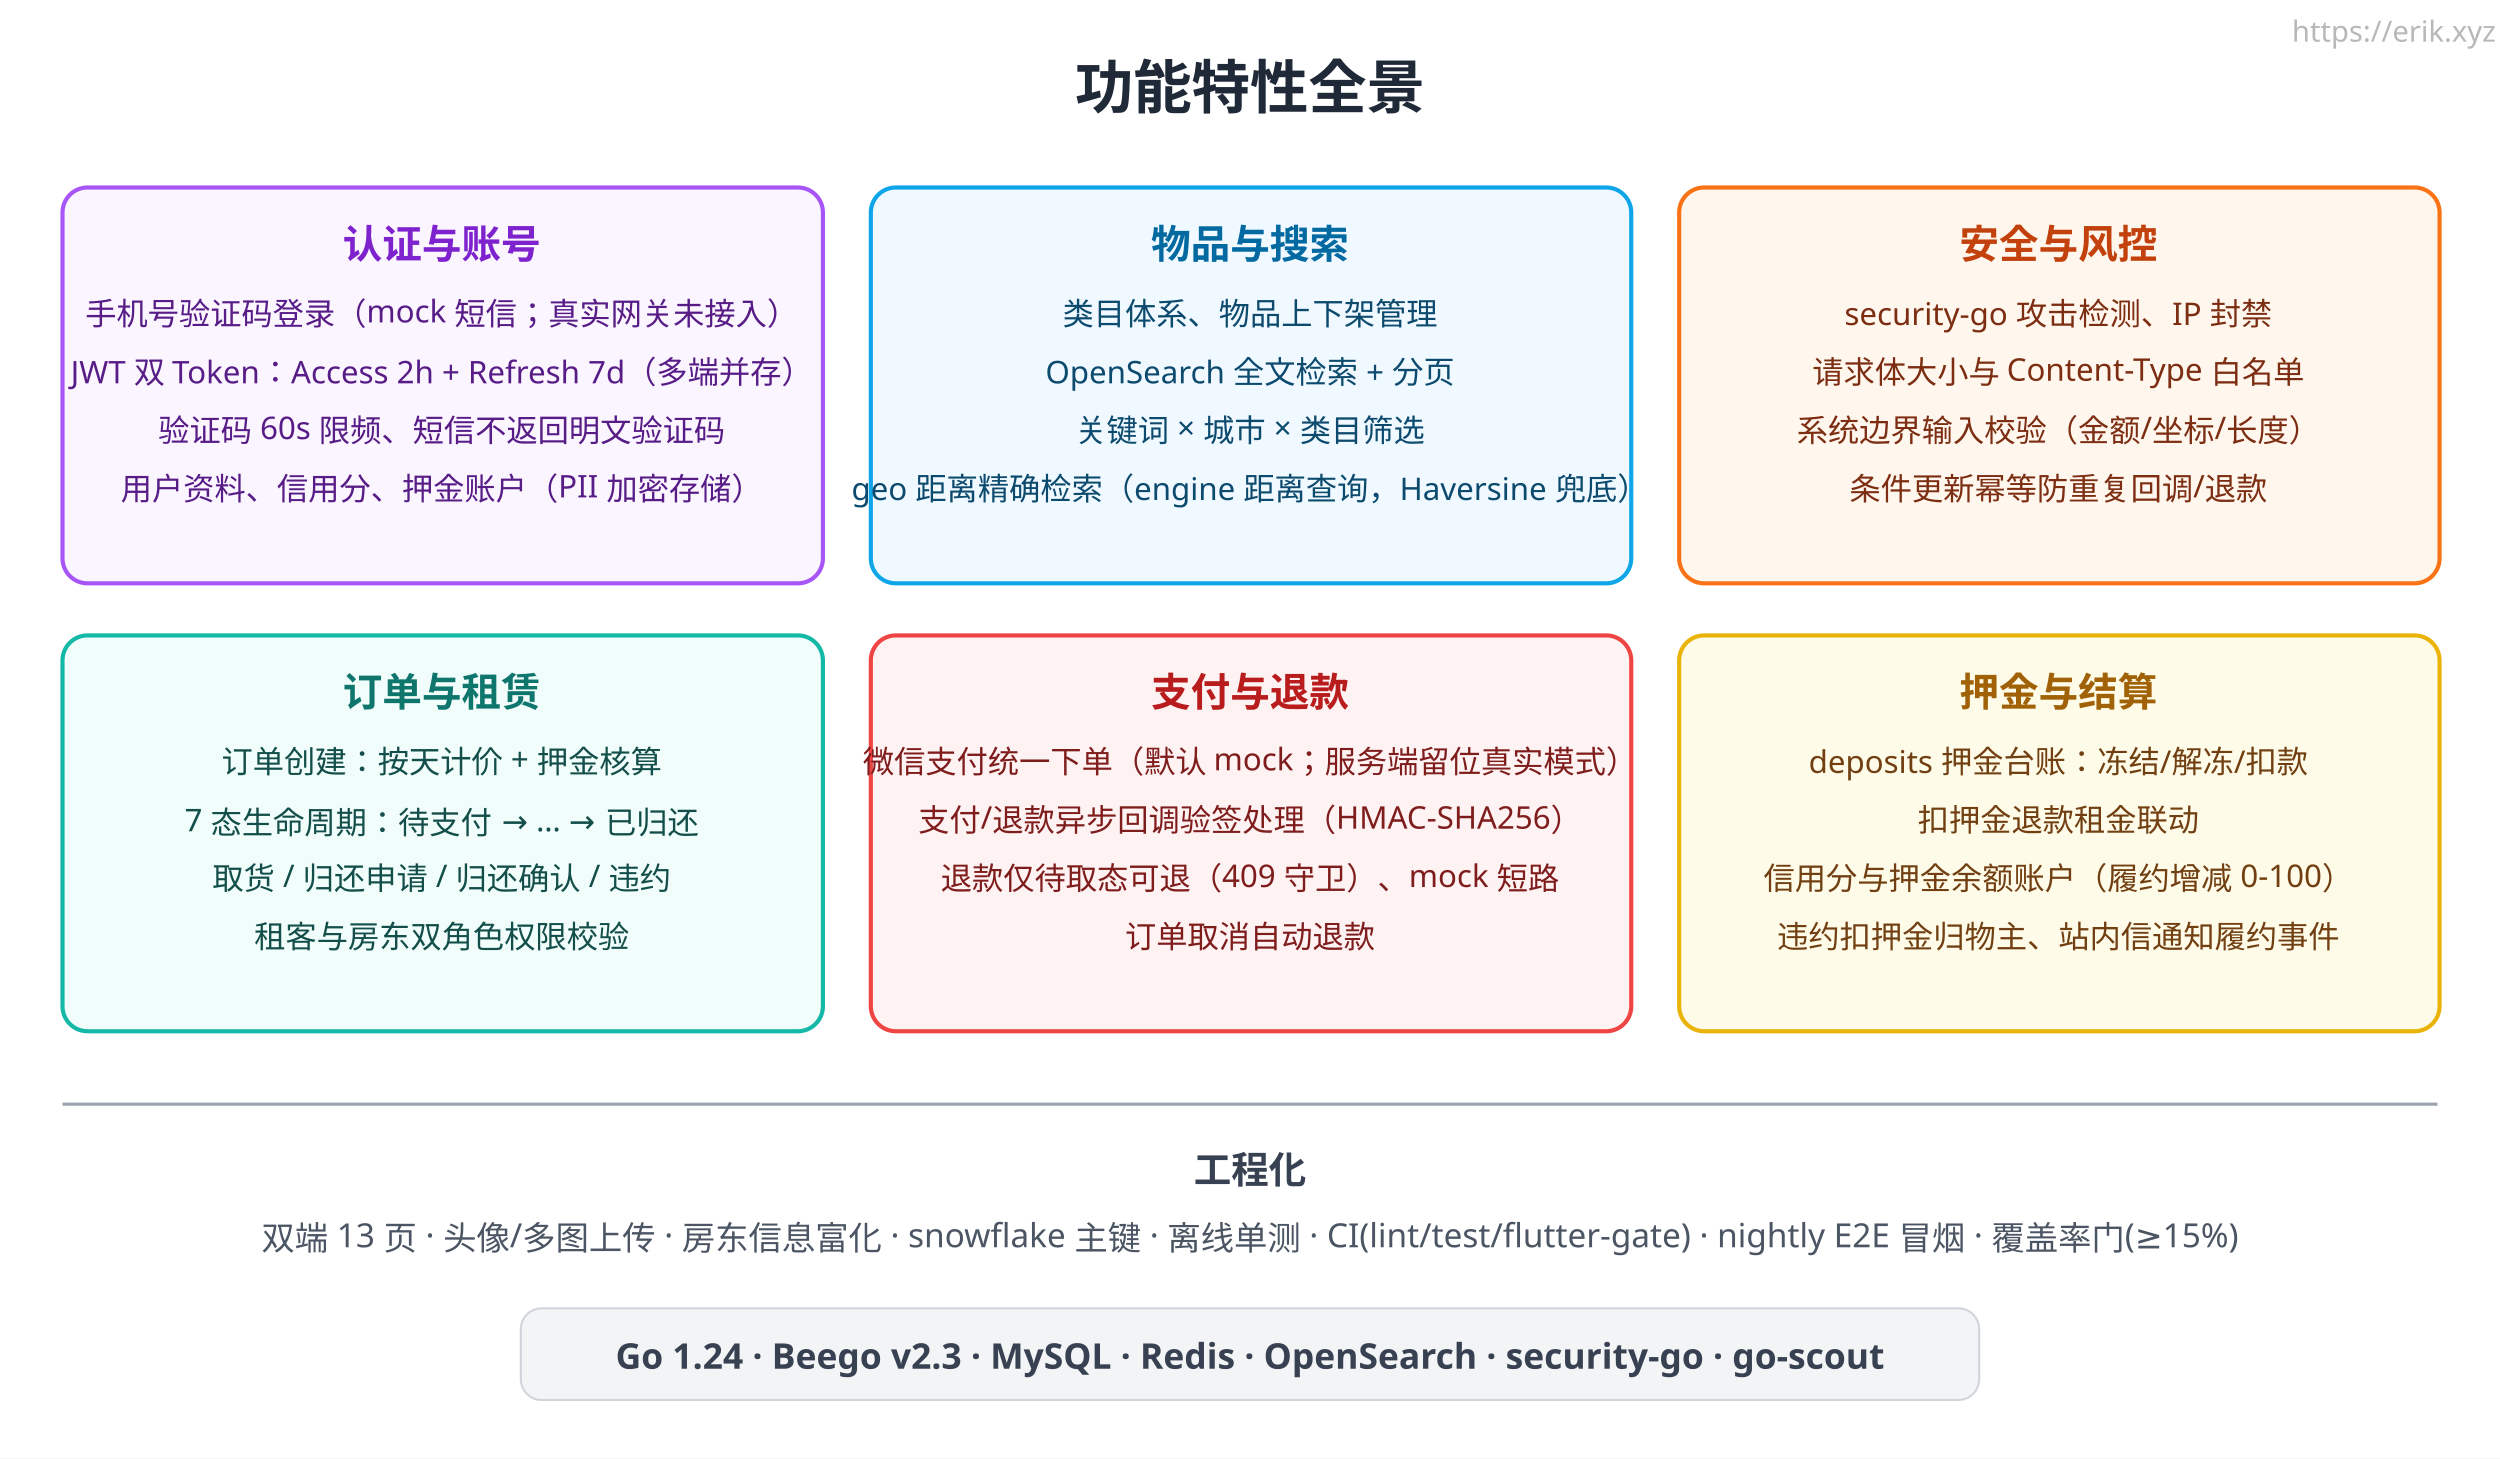
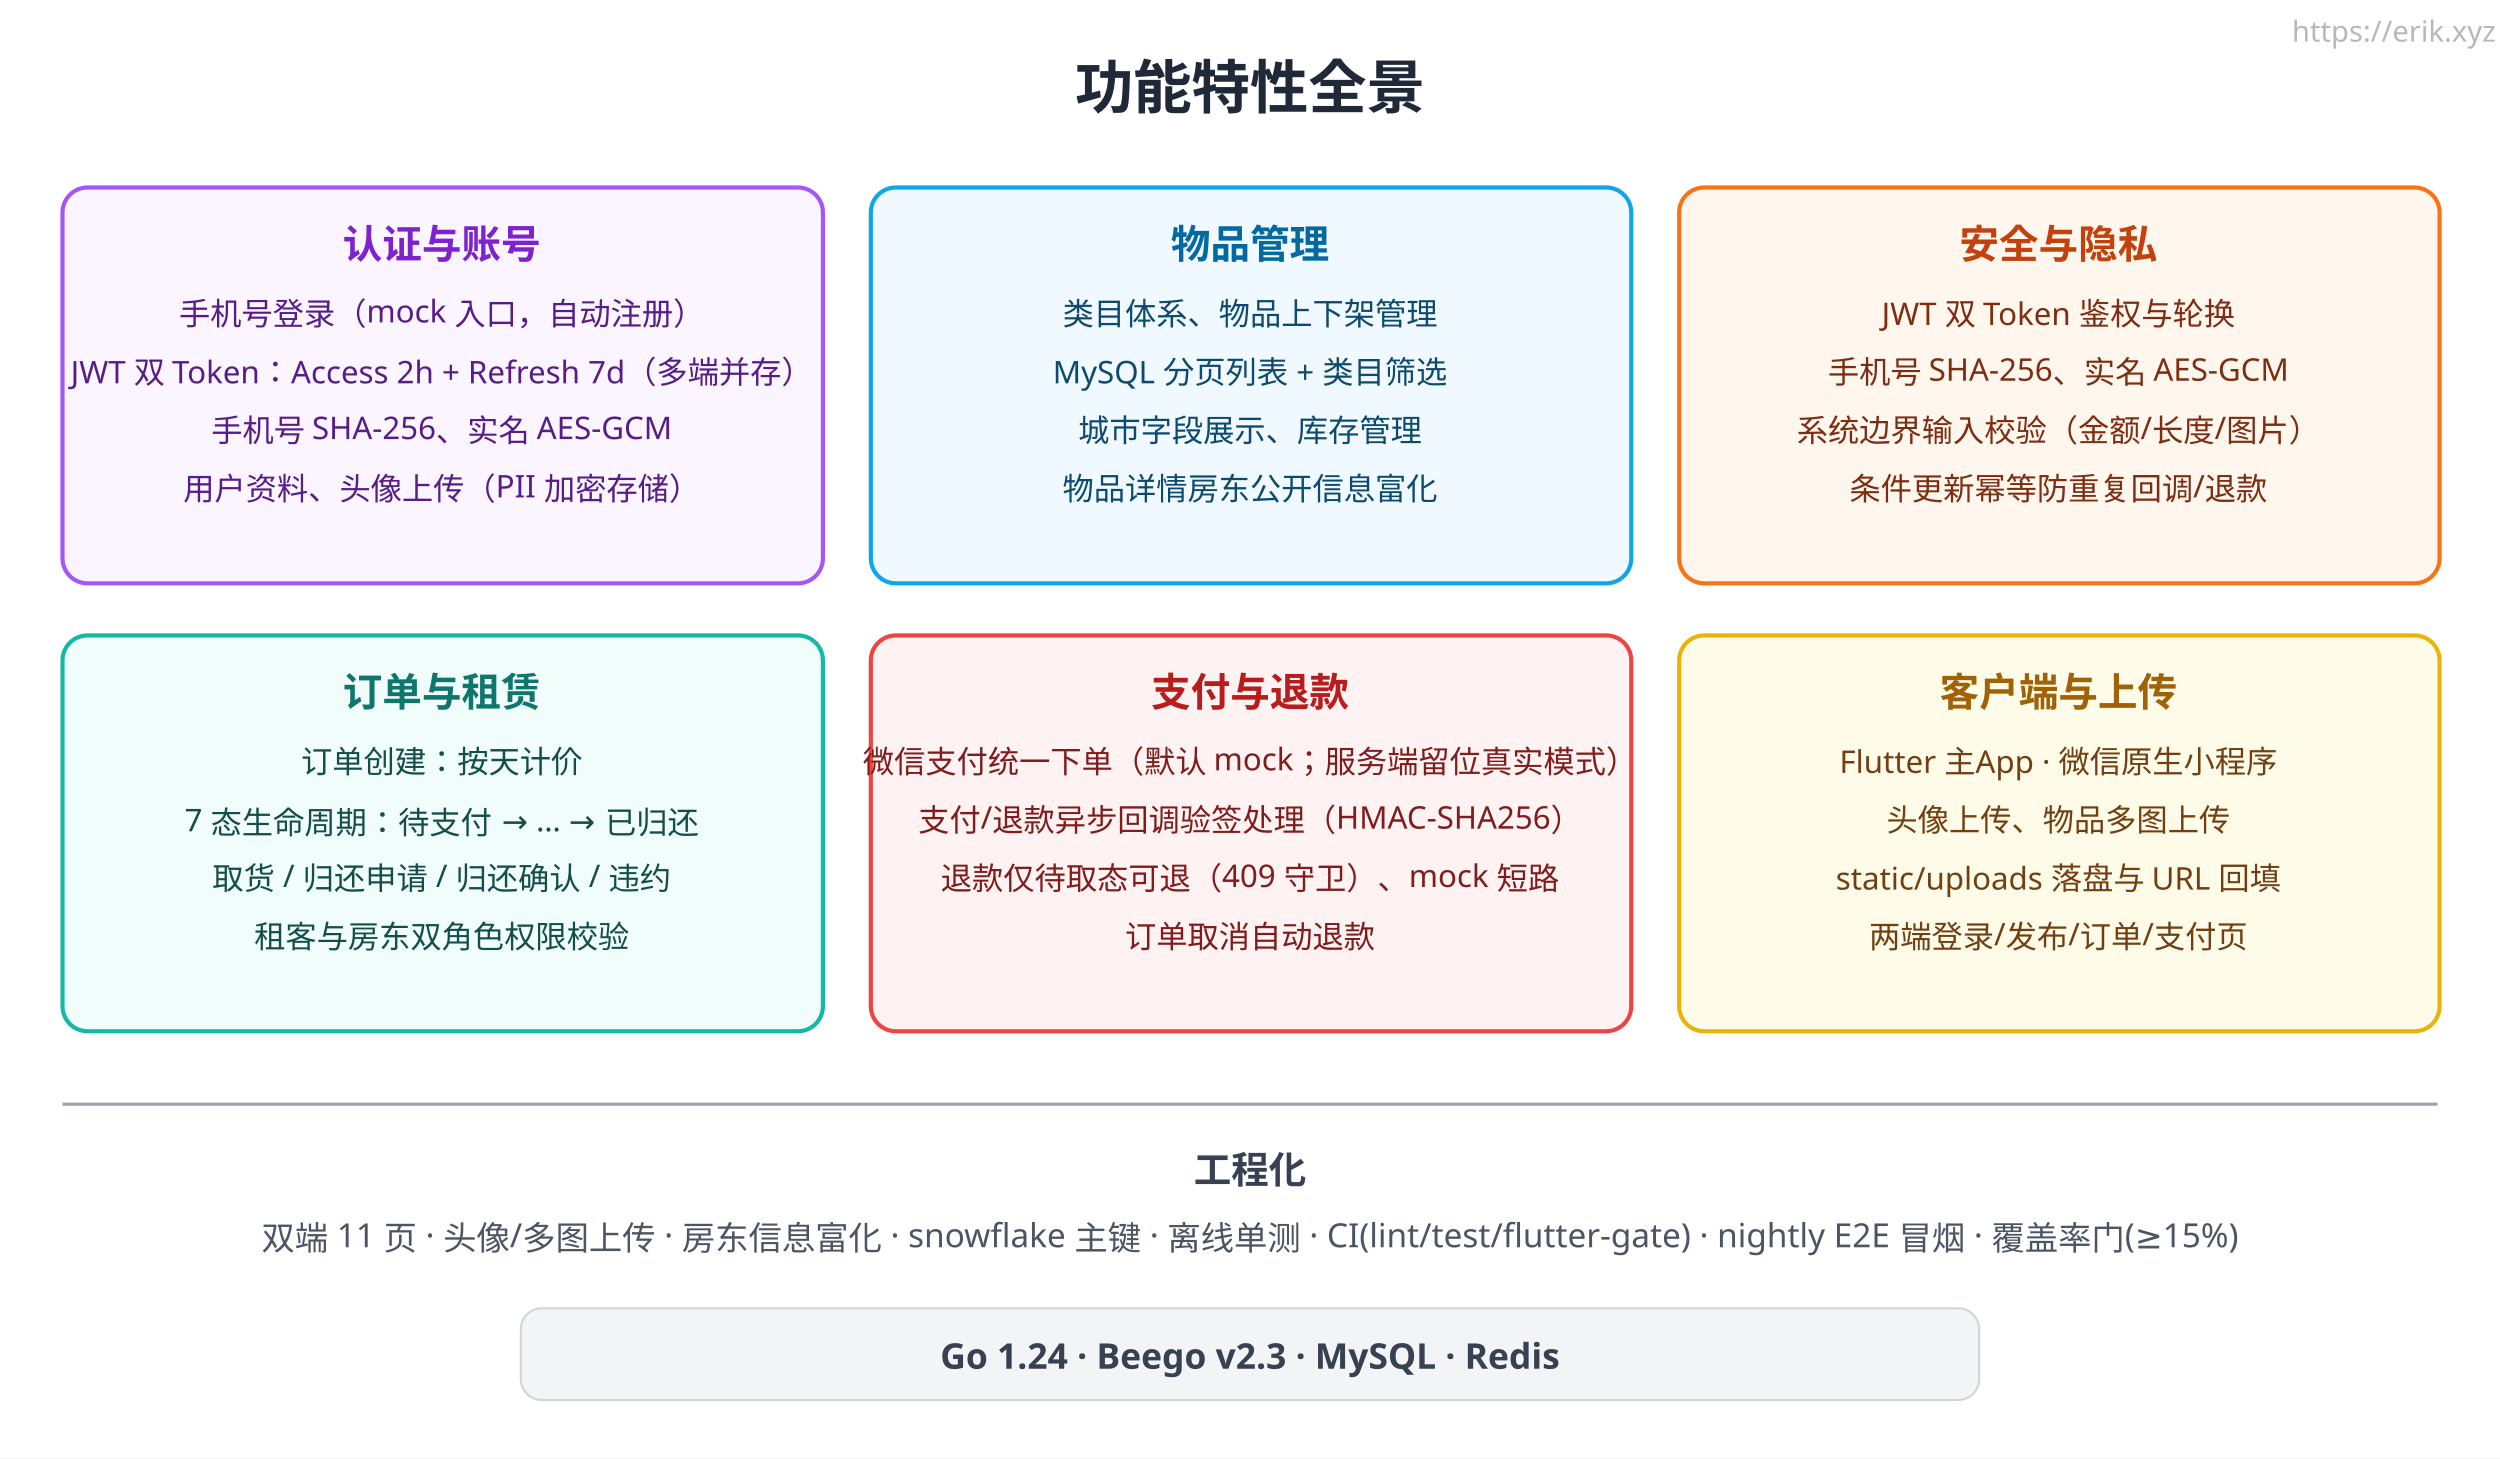
<svg xmlns="http://www.w3.org/2000/svg" viewBox="0 0 1200 700" font-family="PingFang SC, Microsoft YaHei, sans-serif">
  <rect width="1200" height="700" fill="#ffffff" />
  <text x="1198" y="20" text-anchor="end" fill="rgba(0,0,0,0.28)" font-size="14">https://erik.xyz</text>
  <text x="600" y="52" text-anchor="middle" font-size="28" font-weight="bold" fill="#1f2937">功能特性全景</text>
  <g stroke-width="2">
    <rect x="30" y="90" width="365" height="190" rx="12" fill="#faf5ff" stroke="#a855f7" />
    <text x="212" y="124" text-anchor="middle" font-size="19" font-weight="bold" fill="#7e22ce">认证与账号</text>
-     <text x="212" y="156" text-anchor="middle" font-size="15" fill="#581c87">手机号验证码登录（mock 短信；真实网关未接入）</text>
+     <text x="212" y="156" text-anchor="middle" font-size="15" fill="#581c87">手机号登录（mock 入口，自动注册）</text>
    <text x="212" y="184" text-anchor="middle" font-size="15" fill="#581c87">JWT 双 Token：Access 2h + Refresh 7d（多端并存）</text>
-     <text x="212" y="212" text-anchor="middle" font-size="15" fill="#581c87">验证码 60s 限频、短信不返回明文验证码</text>
-     <text x="212" y="240" text-anchor="middle" font-size="15" fill="#581c87">用户资料、信用分、押金账户（PII 加密存储）</text>
+     <text x="212" y="212" text-anchor="middle" font-size="15" fill="#581c87">手机号 SHA-256、实名 AES-GCM</text>
+     <text x="212" y="240" text-anchor="middle" font-size="15" fill="#581c87">用户资料、头像上传（PII 加密存储）</text>
    <rect x="418" y="90" width="365" height="190" rx="12" fill="#f0f9ff" stroke="#0ea5e9" />
-     <text x="600" y="124" text-anchor="middle" font-size="19" font-weight="bold" fill="#0369a1">物品与搜索</text>
+     <text x="600" y="124" text-anchor="middle" font-size="19" font-weight="bold" fill="#0369a1">物品管理</text>
    <text x="600" y="156" text-anchor="middle" font-size="15" fill="#0c4a6e">类目体系、物品上下架管理</text>
-     <text x="600" y="184" text-anchor="middle" font-size="15" fill="#0c4a6e">OpenSearch 全文检索 + 分页</text>
-     <text x="600" y="212" text-anchor="middle" font-size="15" fill="#0c4a6e">关键词 × 城市 × 类目筛选</text>
-     <text x="600" y="240" text-anchor="middle" font-size="15" fill="#0c4a6e">geo 距离精确检索（engine 距离查询，Haversine 兜底）</text>
+     <text x="600" y="184" text-anchor="middle" font-size="15" fill="#0c4a6e">MySQL 分页列表 + 类目筛选</text>
+     <text x="600" y="212" text-anchor="middle" font-size="15" fill="#0c4a6e">城市字段展示、库存管理</text>
+     <text x="600" y="240" text-anchor="middle" font-size="15" fill="#0c4a6e">物品详情房东公开信息富化</text>
    <rect x="806" y="90" width="365" height="190" rx="12" fill="#fff7ed" stroke="#f97316" />
-     <text x="988" y="124" text-anchor="middle" font-size="19" font-weight="bold" fill="#c2410c">安全与风控</text>
-     <text x="988" y="156" text-anchor="middle" font-size="15" fill="#7c2d12">security-go 攻击检测、IP 封禁</text>
-     <text x="988" y="184" text-anchor="middle" font-size="15" fill="#7c2d12">请求体大小与 Content-Type 白名单</text>
-     <text x="988" y="212" text-anchor="middle" font-size="15" fill="#7c2d12">系统边界输入校验（金额/坐标/长度）</text>
+     <text x="988" y="124" text-anchor="middle" font-size="19" font-weight="bold" fill="#c2410c">安全与隐私</text>
+     <text x="988" y="156" text-anchor="middle" font-size="15" fill="#7c2d12">JWT 双 Token 鉴权与轮换</text>
+     <text x="988" y="184" text-anchor="middle" font-size="15" fill="#7c2d12">手机号 SHA-256、实名 AES-GCM</text>
+     <text x="988" y="212" text-anchor="middle" font-size="15" fill="#7c2d12">系统边界输入校验（金额/长度/图片）</text>
    <text x="988" y="240" text-anchor="middle" font-size="15" fill="#7c2d12">条件更新幂等防重复回调/退款</text>
    <rect x="30" y="305" width="365" height="190" rx="12" fill="#f0fdfa" stroke="#14b8a6" />
    <text x="212" y="339" text-anchor="middle" font-size="19" font-weight="bold" fill="#0f766e">订单与租赁</text>
-     <text x="212" y="371" text-anchor="middle" font-size="15" fill="#134e4a">订单创建：按天计价 + 押金核算</text>
+     <text x="212" y="371" text-anchor="middle" font-size="15" fill="#134e4a">订单创建：按天计价</text>
    <text x="212" y="399" text-anchor="middle" font-size="15" fill="#134e4a">7 态生命周期：待支付 → … → 已归还</text>
    <text x="212" y="427" text-anchor="middle" font-size="15" fill="#134e4a">取货 / 归还申请 / 归还确认 / 违约</text>
    <text x="212" y="455" text-anchor="middle" font-size="15" fill="#134e4a">租客与房东双角色权限校验</text>
    <rect x="418" y="305" width="365" height="190" rx="12" fill="#fef2f2" stroke="#ef4444" />
    <text x="600" y="339" text-anchor="middle" font-size="19" font-weight="bold" fill="#b91c1c">支付与退款</text>
    <text x="600" y="371" text-anchor="middle" font-size="15" fill="#7f1d1d">微信支付统一下单（默认 mock；服务端留位真实模式）</text>
    <text x="600" y="399" text-anchor="middle" font-size="15" fill="#7f1d1d">支付/退款异步回调验签处理（HMAC-SHA256）</text>
    <text x="600" y="427" text-anchor="middle" font-size="15" fill="#7f1d1d">退款仅待取态可退（409 守卫）、mock 短路</text>
    <text x="600" y="455" text-anchor="middle" font-size="15" fill="#7f1d1d">订单取消自动退款</text>
    <rect x="806" y="305" width="365" height="190" rx="12" fill="#fefce8" stroke="#eab308" />
-     <text x="988" y="339" text-anchor="middle" font-size="19" font-weight="bold" fill="#a16207">押金与结算</text>
-     <text x="988" y="371" text-anchor="middle" font-size="15" fill="#713f12">deposits 押金台账：冻结/解冻/扣款</text>
-     <text x="988" y="399" text-anchor="middle" font-size="15" fill="#713f12">扣押金退款租金联动</text>
-     <text x="988" y="427" text-anchor="middle" font-size="15" fill="#713f12">信用分与押金余额账户（履约增减 0-100）</text>
-     <text x="988" y="455" text-anchor="middle" font-size="15" fill="#713f12">违约扣押金归物主、站内信通知履约事件</text>
+     <text x="988" y="339" text-anchor="middle" font-size="19" font-weight="bold" fill="#a16207">客户端与上传</text>
+     <text x="988" y="371" text-anchor="middle" font-size="15" fill="#713f12">Flutter 主App · 微信原生小程序</text>
+     <text x="988" y="399" text-anchor="middle" font-size="15" fill="#713f12">头像上传、物品多图上传</text>
+     <text x="988" y="427" text-anchor="middle" font-size="15" fill="#713f12">static/uploads 落盘与 URL 回填</text>
+     <text x="988" y="455" text-anchor="middle" font-size="15" fill="#713f12">两端登录/发布/订单/支付页</text>
  </g>
  <line x1="30" y1="530" x2="1170" y2="530" stroke="#9ca3af" stroke-width="1.5" />
  <text x="600" y="568" text-anchor="middle" font-size="18" font-weight="bold" fill="#374151">工程化</text>
-   <text x="600" y="600" text-anchor="middle" font-size="16" fill="#4b5563">双端 13 页 · 头像/多图上传 · 房东信息富化 · snowflake 主键 · 离线单测 · CI(lint/test/flutter-gate) · nightly E2E 冒烟 · 覆盖率门(≥15%)</text>
+   <text x="600" y="600" text-anchor="middle" font-size="16" fill="#4b5563">双端 11 页 · 头像/多图上传 · 房东信息富化 · snowflake 主键 · 离线单测 · CI(lint/test/flutter-gate) · nightly E2E 冒烟 · 覆盖率门(≥15%)</text>
  <rect x="250" y="628" width="700" height="44" rx="10" fill="#f3f4f6" stroke="#d1d5db" />
-   <text x="600" y="657" text-anchor="middle" font-size="17" font-weight="bold" fill="#374151">Go 1.24 · Beego v2.3 · MySQL · Redis · OpenSearch · security-go · go-scout</text>
+   <text x="600" y="657" text-anchor="middle" font-size="17" font-weight="bold" fill="#374151">Go 1.24 · Beego v2.3 · MySQL · Redis</text>
</svg>
